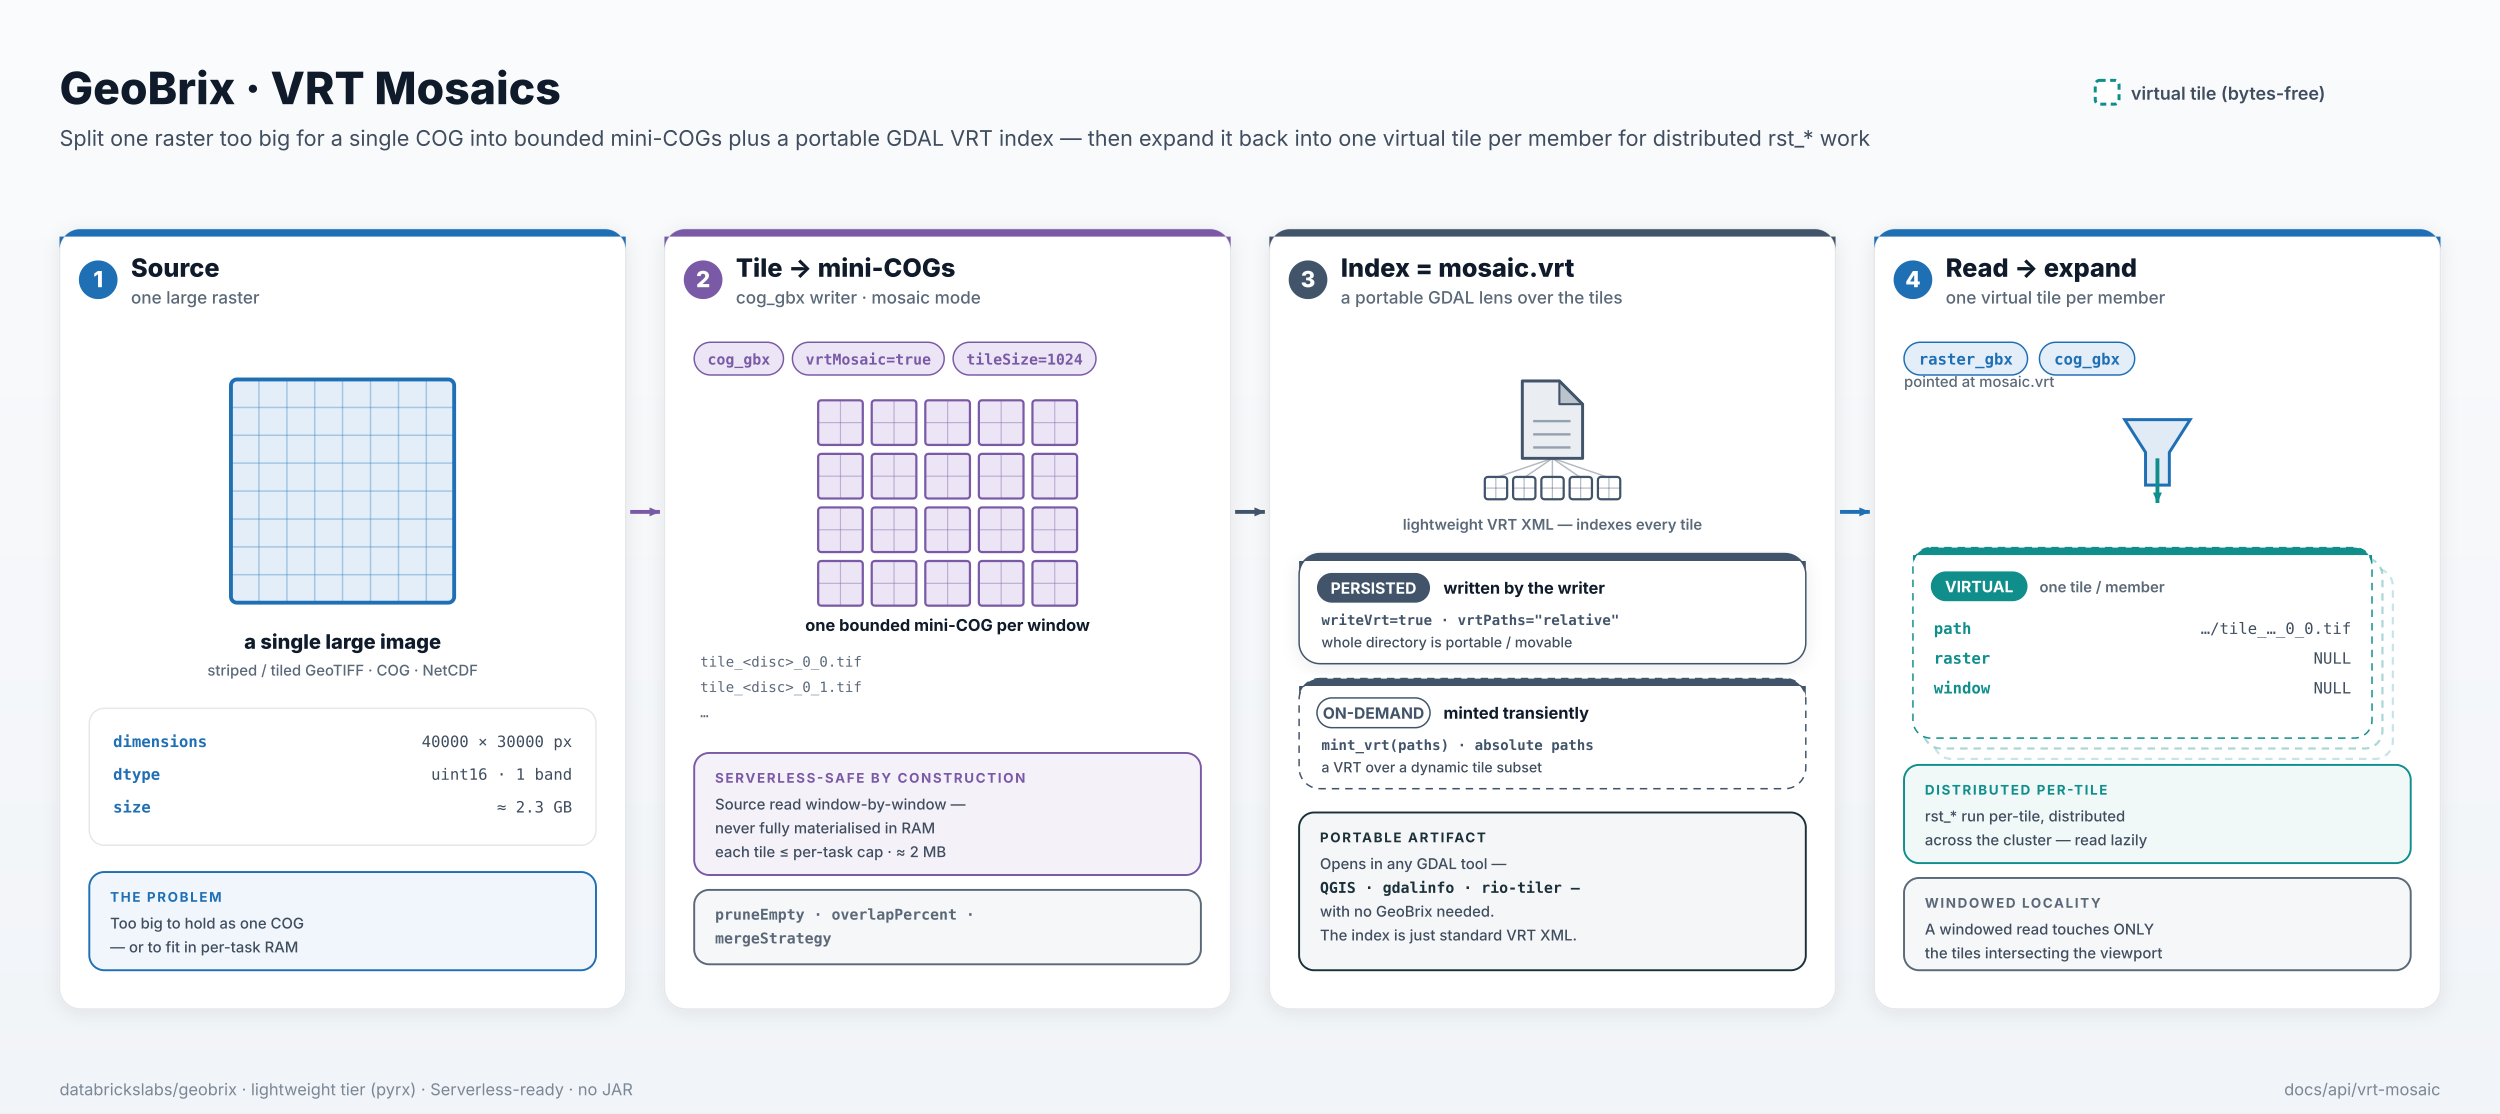
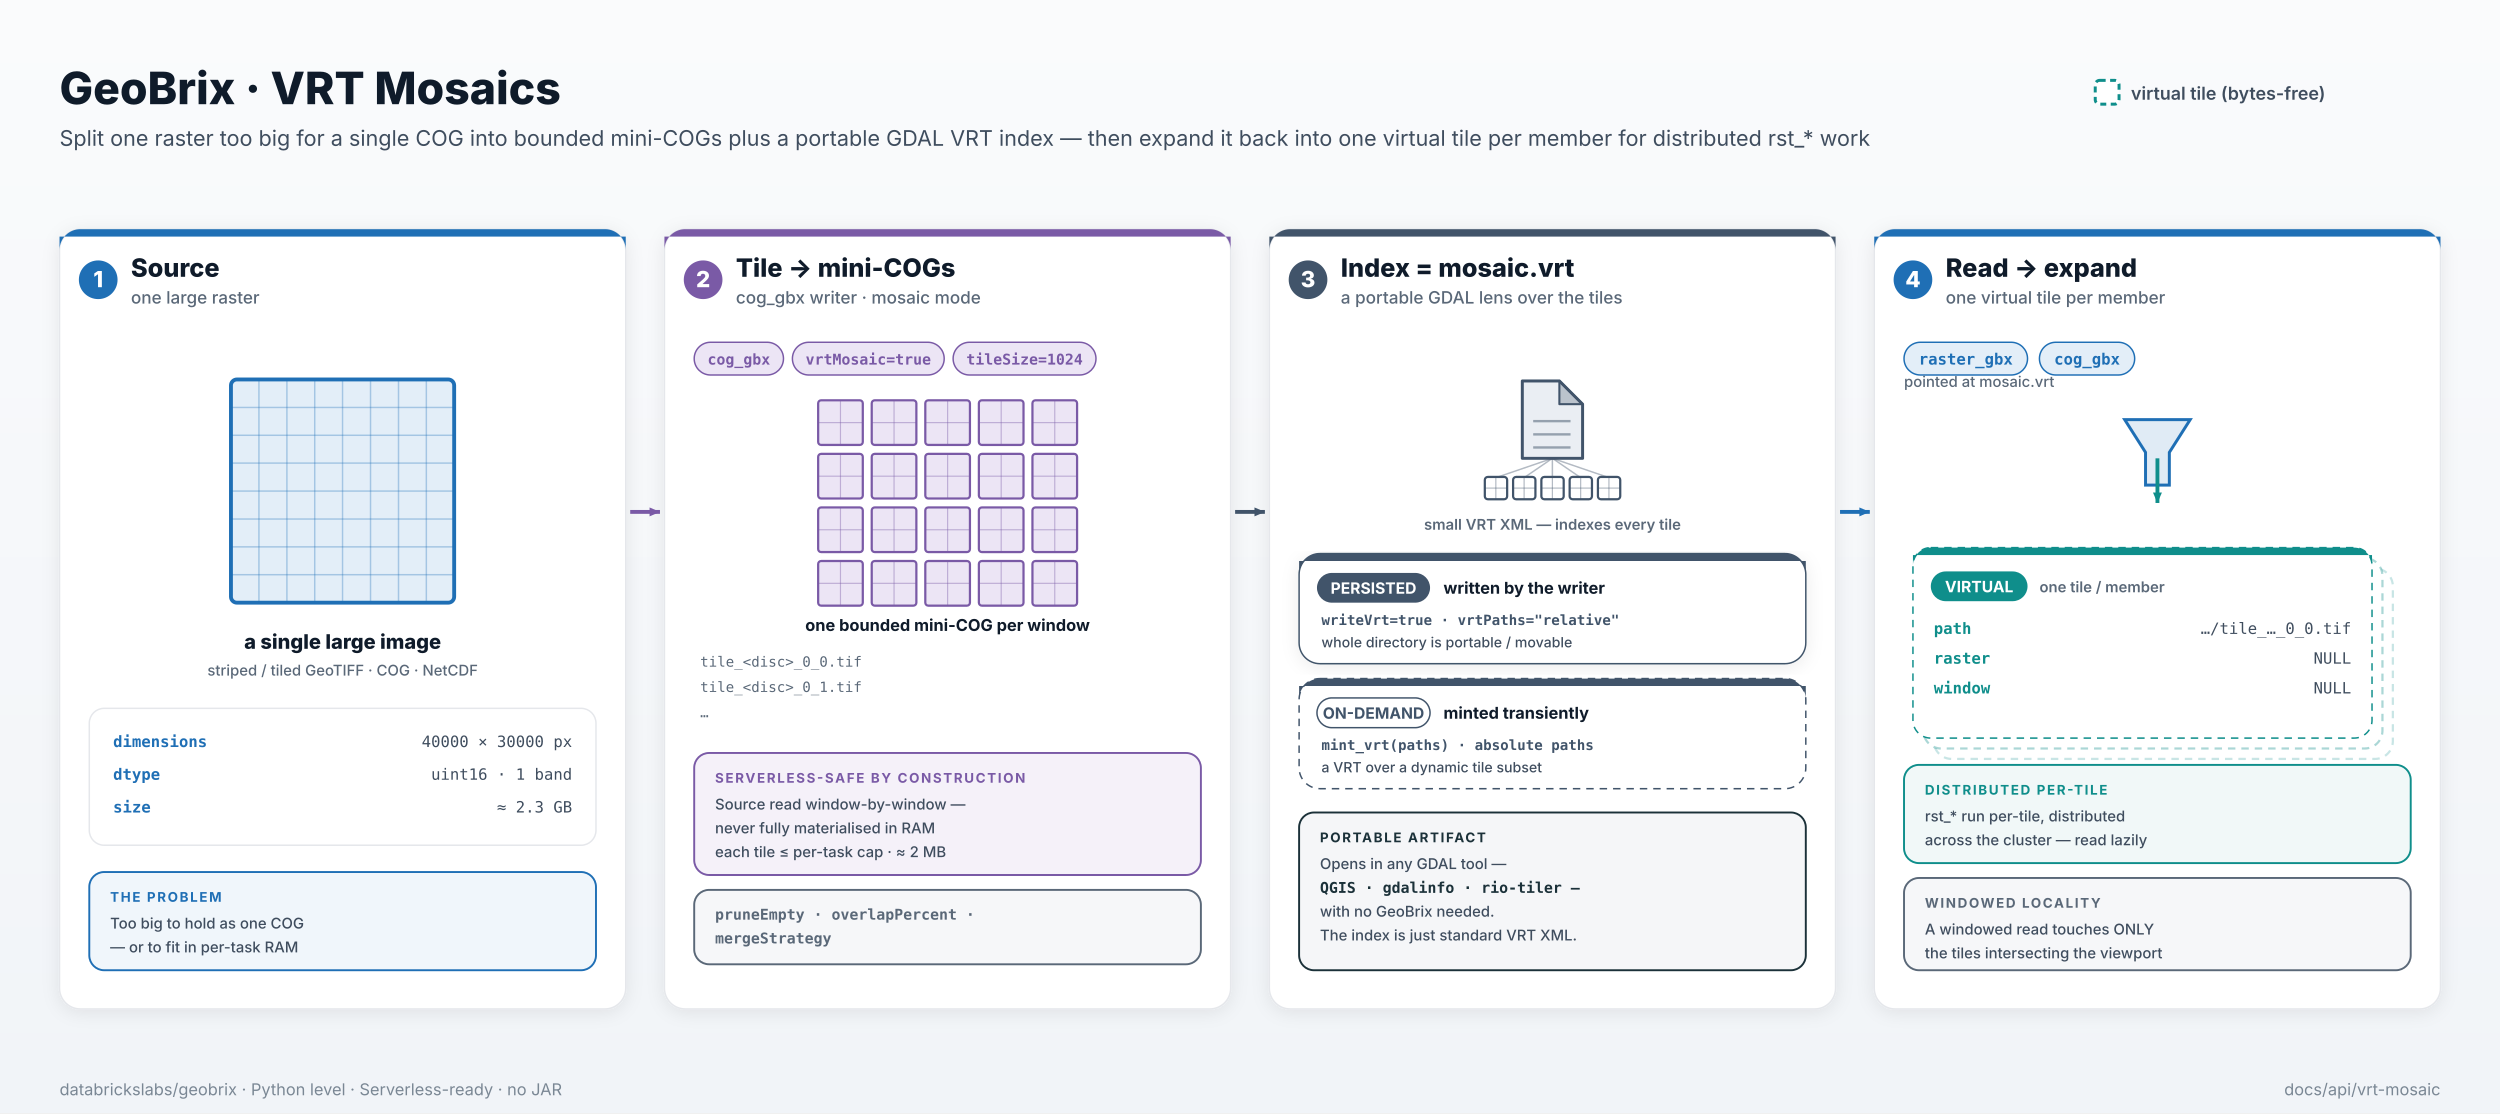
<svg xmlns="http://www.w3.org/2000/svg" viewBox="0 0 1680 748" width="1680" height="748" style="font-family: Inter, -apple-system, system-ui, sans-serif;">
  <defs>
    <filter id="card-shadow" x="-5%" y="-5%" width="110%" height="115%">
      <feDropShadow dx="0" dy="2" stdDeviation="6" flood-color="#0F1B2A" flood-opacity="0.08" />
    </filter>
    <linearGradient id="bg" x1="0" y1="0" x2="0" y2="1">
      <stop offset="0" stop-color="#FAFBFC" />
      <stop offset="1" stop-color="#F1F4F8" />
    </linearGradient>
    <marker id="arrow" markerWidth="10" markerHeight="10" refX="7" refY="3" orient="auto" markerUnits="userSpaceOnUse">
      <path d="M0,0 L7,3 L0,6 Z" fill="#5A6878" />
    </marker>
    <marker id="arrow-tile" markerWidth="10" markerHeight="10" refX="7" refY="3" orient="auto" markerUnits="userSpaceOnUse">
      <path d="M0,0 L7,3 L0,6 Z" fill="#7A5AA6" />
    </marker>
    <marker id="arrow-index" markerWidth="10" markerHeight="10" refX="7" refY="3" orient="auto" markerUnits="userSpaceOnUse">
      <path d="M0,0 L7,3 L0,6 Z" fill="#41546A" />
    </marker>
    <marker id="arrow-read" markerWidth="10" markerHeight="10" refX="7" refY="3" orient="auto" markerUnits="userSpaceOnUse">
      <path d="M0,0 L7,3 L0,6 Z" fill="#1F6FB5" />
    </marker>
    <marker id="arrow-teal" markerWidth="10" markerHeight="10" refX="7" refY="3" orient="auto" markerUnits="userSpaceOnUse">
      <path d="M0,0 L7,3 L0,6 Z" fill="#0F8E8B" />
    </marker>
  </defs>
  <rect x="0" y="0" width="1680" height="748" fill="url(#bg)" />
  <text x="40" y="70" font-family="Inter, -apple-system, system-ui, sans-serif" font-size="30" font-weight="800" fill="#0F1B2A" text-anchor="start">GeoBrix · VRT Mosaics</text>
  <text x="40" y="98" font-family="Inter, -apple-system, system-ui, sans-serif" font-size="14.5" font-weight="400" fill="#3F4D5E" text-anchor="start">Split one raster too big for a single COG into bounded mini-COGs plus a portable GDAL VRT index — then expand it back into one virtual tile per member for distributed rst_* work</text>
  <rect x="1408" y="54" width="16" height="16" rx="3" fill="#FFFFFF" stroke="#0F8E8B" stroke-width="2" stroke-dasharray="4 3" />
  <text x="1432" y="67" font-family="Inter, -apple-system, system-ui, sans-serif" font-size="12" font-weight="600" fill="#3F4D5E" text-anchor="start">virtual tile (bytes-free)</text>
  <rect x="40" y="154" rx="14" ry="14" width="380.5" height="524" fill="#FFFFFF" stroke="#E5E7EB" stroke-width="1" filter="url(#card-shadow)" />
  <path d="M 40 168 A 14 14 0 0 1 54 154 H 406.5 A 14 14 0 0 1 420.5 168 V 159 H 40 Z" fill="#1F6FB5" />
  <circle cx="66" cy="188" r="13" fill="#1F6FB5" />
  <text x="66" y="193" font-family="Inter, -apple-system, system-ui, sans-serif" font-size="15" font-weight="800" fill="#FFFFFF" text-anchor="middle">1</text>
  <text x="88" y="186" font-family="Inter, -apple-system, system-ui, sans-serif" font-size="17" font-weight="800" fill="#0F1B2A" text-anchor="start">Source</text>
  <text x="88" y="204" font-family="Inter, -apple-system, system-ui, sans-serif" font-size="11.5" font-weight="500" fill="#5A6878" text-anchor="start">one large raster</text>
  <rect x="155.2" y="255.0" width="150" height="150" rx="4" fill="#E3EEF8" stroke="#1F6FB5" stroke-width="2.6" />
  <line x1="174.0" y1="255.0" x2="174.0" y2="405.0" stroke="#1F6FB5" stroke-width="1" stroke-opacity="0.32" />
  <line x1="155.2" y1="273.8" x2="305.2" y2="273.8" stroke="#1F6FB5" stroke-width="1" stroke-opacity="0.32" />
  <line x1="192.8" y1="255.0" x2="192.8" y2="405.0" stroke="#1F6FB5" stroke-width="1" stroke-opacity="0.32" />
  <line x1="155.2" y1="292.5" x2="305.2" y2="292.5" stroke="#1F6FB5" stroke-width="1" stroke-opacity="0.32" />
  <line x1="211.5" y1="255.0" x2="211.5" y2="405.0" stroke="#1F6FB5" stroke-width="1" stroke-opacity="0.32" />
  <line x1="155.2" y1="311.2" x2="305.2" y2="311.2" stroke="#1F6FB5" stroke-width="1" stroke-opacity="0.32" />
  <line x1="230.2" y1="255.0" x2="230.2" y2="405.0" stroke="#1F6FB5" stroke-width="1" stroke-opacity="0.32" />
  <line x1="155.2" y1="330.0" x2="305.2" y2="330.0" stroke="#1F6FB5" stroke-width="1" stroke-opacity="0.32" />
  <line x1="249.0" y1="255.0" x2="249.0" y2="405.0" stroke="#1F6FB5" stroke-width="1" stroke-opacity="0.32" />
  <line x1="155.2" y1="348.8" x2="305.2" y2="348.8" stroke="#1F6FB5" stroke-width="1" stroke-opacity="0.32" />
  <line x1="267.8" y1="255.0" x2="267.8" y2="405.0" stroke="#1F6FB5" stroke-width="1" stroke-opacity="0.32" />
  <line x1="155.2" y1="367.5" x2="305.2" y2="367.5" stroke="#1F6FB5" stroke-width="1" stroke-opacity="0.32" />
  <line x1="286.5" y1="255.0" x2="286.5" y2="405.0" stroke="#1F6FB5" stroke-width="1" stroke-opacity="0.32" />
  <line x1="155.2" y1="386.2" x2="305.2" y2="386.2" stroke="#1F6FB5" stroke-width="1" stroke-opacity="0.32" />
  <text x="230.25" y="436" font-family="Inter, -apple-system, system-ui, sans-serif" font-size="13.5" font-weight="800" fill="#0F1B2A" text-anchor="middle">a single large image</text>
  <text x="230.25" y="454" font-family="Inter, -apple-system, system-ui, sans-serif" font-size="10" font-weight="500" fill="#5A6878" text-anchor="middle">striped / tiled GeoTIFF · COG · NetCDF</text>
  <rect x="60" y="476" rx="10" ry="10" width="340.5" height="92" fill="#FFFFFF" stroke="#E5E7EB" stroke-width="1" />
  <text x="76" y="502" font-family="ui-monospace, SFMono-Regular, Menlo, Consolas, monospace" font-size="10.5" font-weight="700" fill="#1F6FB5" text-anchor="start">dimensions</text>
  <text x="384.5" y="502" font-family="ui-monospace, SFMono-Regular, Menlo, Consolas, monospace" font-size="10.5" font-weight="500" fill="#3F4D5E" text-anchor="end">40000 × 30000 px</text>
  <text x="76" y="524" font-family="ui-monospace, SFMono-Regular, Menlo, Consolas, monospace" font-size="10.5" font-weight="700" fill="#1F6FB5" text-anchor="start">dtype</text>
  <text x="384.5" y="524" font-family="ui-monospace, SFMono-Regular, Menlo, Consolas, monospace" font-size="10.5" font-weight="500" fill="#3F4D5E" text-anchor="end">uint16 · 1 band</text>
  <text x="76" y="546" font-family="ui-monospace, SFMono-Regular, Menlo, Consolas, monospace" font-size="10.5" font-weight="700" fill="#1F6FB5" text-anchor="start">size</text>
  <text x="384.5" y="546" font-family="ui-monospace, SFMono-Regular, Menlo, Consolas, monospace" font-size="10.5" font-weight="500" fill="#3F4D5E" text-anchor="end">≈ 2.3 GB</text>
  <rect x="60" y="586" width="340.5" height="66" rx="10" fill="#E3EEF8" fill-opacity="0.5" stroke="#1F6FB5" stroke-width="1.3" />
  <text x="74" y="606" font-family="Inter, -apple-system, system-ui, sans-serif" font-size="9" font-weight="700" fill="#1F6FB5" text-anchor="start" letter-spacing="1.1">THE PROBLEM</text>
  <text x="74" y="624" font-family="Inter, -apple-system, system-ui, sans-serif" font-size="10" font-weight="500" fill="#3F4D5E" text-anchor="start">Too big to hold as one COG</text>
  <text x="74" y="640" font-family="Inter, -apple-system, system-ui, sans-serif" font-size="10" font-weight="500" fill="#3F4D5E" text-anchor="start">— or to fit in per-task RAM</text>
  <rect x="446.5" y="154" rx="14" ry="14" width="380.5" height="524" fill="#FFFFFF" stroke="#E5E7EB" stroke-width="1" filter="url(#card-shadow)" />
  <path d="M 446.5 168 A 14 14 0 0 1 460.5 154 H 813.0 A 14 14 0 0 1 827.0 168 V 159 H 446.5 Z" fill="#7A5AA6" />
  <circle cx="472.5" cy="188" r="13" fill="#7A5AA6" />
  <text x="472.5" y="193" font-family="Inter, -apple-system, system-ui, sans-serif" font-size="15" font-weight="800" fill="#FFFFFF" text-anchor="middle">2</text>
  <text x="494.5" y="186" font-family="Inter, -apple-system, system-ui, sans-serif" font-size="17" font-weight="800" fill="#0F1B2A" text-anchor="start">Tile → mini-COGs</text>
  <text x="494.5" y="204" font-family="Inter, -apple-system, system-ui, sans-serif" font-size="11.5" font-weight="500" fill="#5A6878" text-anchor="start">cog_gbx writer · mosaic mode</text>
  <rect x="466.5" y="230" rx="11" ry="11" width="60" height="22" fill="#ECE5F5" stroke="#7A5AA6" stroke-width="1" />
  <text x="496.5" y="245.0" text-anchor="middle" font-family="ui-monospace, SFMono-Regular, Menlo, Consolas, monospace" font-size="10" font-weight="700" fill="#7A5AA6">cog_gbx</text>
  <rect x="532.5" y="230" rx="11" ry="11" width="102" height="22" fill="#ECE5F5" stroke="#7A5AA6" stroke-width="1" />
  <text x="583.5" y="245.0" text-anchor="middle" font-family="ui-monospace, SFMono-Regular, Menlo, Consolas, monospace" font-size="10" font-weight="700" fill="#7A5AA6">vrtMosaic=true</text>
  <rect x="640.5" y="230" rx="11" ry="11" width="96" height="22" fill="#ECE5F5" stroke="#7A5AA6" stroke-width="1" />
  <text x="688.5" y="245.0" text-anchor="middle" font-family="ui-monospace, SFMono-Regular, Menlo, Consolas, monospace" font-size="10" font-weight="700" fill="#7A5AA6">tileSize=1024</text>
  <rect x="549.8" y="269.0" width="30" height="30" rx="2" fill="#ECE5F5" stroke="#7A5AA6" stroke-width="1.5" />
  <line x1="564.8" y1="269.0" x2="564.8" y2="299.0" stroke="#7A5AA6" stroke-width="0.8" stroke-opacity="0.4" />
  <line x1="549.8" y1="284.0" x2="579.8" y2="284.0" stroke="#7A5AA6" stroke-width="0.8" stroke-opacity="0.4" />
  <rect x="585.8" y="269.0" width="30" height="30" rx="2" fill="#ECE5F5" stroke="#7A5AA6" stroke-width="1.5" />
  <line x1="600.8" y1="269.0" x2="600.8" y2="299.0" stroke="#7A5AA6" stroke-width="0.8" stroke-opacity="0.4" />
  <line x1="585.8" y1="284.0" x2="615.8" y2="284.0" stroke="#7A5AA6" stroke-width="0.8" stroke-opacity="0.4" />
  <rect x="621.8" y="269.0" width="30" height="30" rx="2" fill="#ECE5F5" stroke="#7A5AA6" stroke-width="1.5" />
  <line x1="636.8" y1="269.0" x2="636.8" y2="299.0" stroke="#7A5AA6" stroke-width="0.8" stroke-opacity="0.4" />
  <line x1="621.8" y1="284.0" x2="651.8" y2="284.0" stroke="#7A5AA6" stroke-width="0.8" stroke-opacity="0.4" />
  <rect x="657.8" y="269.0" width="30" height="30" rx="2" fill="#ECE5F5" stroke="#7A5AA6" stroke-width="1.5" />
  <line x1="672.8" y1="269.0" x2="672.8" y2="299.0" stroke="#7A5AA6" stroke-width="0.8" stroke-opacity="0.4" />
  <line x1="657.8" y1="284.0" x2="687.8" y2="284.0" stroke="#7A5AA6" stroke-width="0.8" stroke-opacity="0.4" />
  <rect x="693.8" y="269.0" width="30" height="30" rx="2" fill="#ECE5F5" stroke="#7A5AA6" stroke-width="1.5" />
  <line x1="708.8" y1="269.0" x2="708.8" y2="299.0" stroke="#7A5AA6" stroke-width="0.8" stroke-opacity="0.4" />
  <line x1="693.8" y1="284.0" x2="723.8" y2="284.0" stroke="#7A5AA6" stroke-width="0.8" stroke-opacity="0.4" />
  <rect x="549.8" y="305.0" width="30" height="30" rx="2" fill="#ECE5F5" stroke="#7A5AA6" stroke-width="1.5" />
  <line x1="564.8" y1="305.0" x2="564.8" y2="335.0" stroke="#7A5AA6" stroke-width="0.8" stroke-opacity="0.4" />
  <line x1="549.8" y1="320.0" x2="579.8" y2="320.0" stroke="#7A5AA6" stroke-width="0.8" stroke-opacity="0.4" />
  <rect x="585.8" y="305.0" width="30" height="30" rx="2" fill="#ECE5F5" stroke="#7A5AA6" stroke-width="1.5" />
  <line x1="600.8" y1="305.0" x2="600.8" y2="335.0" stroke="#7A5AA6" stroke-width="0.8" stroke-opacity="0.4" />
  <line x1="585.8" y1="320.0" x2="615.8" y2="320.0" stroke="#7A5AA6" stroke-width="0.8" stroke-opacity="0.4" />
  <rect x="621.8" y="305.0" width="30" height="30" rx="2" fill="#ECE5F5" stroke="#7A5AA6" stroke-width="1.5" />
  <line x1="636.8" y1="305.0" x2="636.8" y2="335.0" stroke="#7A5AA6" stroke-width="0.8" stroke-opacity="0.4" />
  <line x1="621.8" y1="320.0" x2="651.8" y2="320.0" stroke="#7A5AA6" stroke-width="0.8" stroke-opacity="0.4" />
  <rect x="657.8" y="305.0" width="30" height="30" rx="2" fill="#ECE5F5" stroke="#7A5AA6" stroke-width="1.5" />
  <line x1="672.8" y1="305.0" x2="672.8" y2="335.0" stroke="#7A5AA6" stroke-width="0.8" stroke-opacity="0.4" />
  <line x1="657.8" y1="320.0" x2="687.8" y2="320.0" stroke="#7A5AA6" stroke-width="0.8" stroke-opacity="0.4" />
  <rect x="693.8" y="305.0" width="30" height="30" rx="2" fill="#ECE5F5" stroke="#7A5AA6" stroke-width="1.5" />
  <line x1="708.8" y1="305.0" x2="708.8" y2="335.0" stroke="#7A5AA6" stroke-width="0.8" stroke-opacity="0.4" />
  <line x1="693.8" y1="320.0" x2="723.8" y2="320.0" stroke="#7A5AA6" stroke-width="0.8" stroke-opacity="0.4" />
  <rect x="549.8" y="341.0" width="30" height="30" rx="2" fill="#ECE5F5" stroke="#7A5AA6" stroke-width="1.5" />
  <line x1="564.8" y1="341.0" x2="564.8" y2="371.0" stroke="#7A5AA6" stroke-width="0.8" stroke-opacity="0.4" />
  <line x1="549.8" y1="356.0" x2="579.8" y2="356.0" stroke="#7A5AA6" stroke-width="0.8" stroke-opacity="0.4" />
  <rect x="585.8" y="341.0" width="30" height="30" rx="2" fill="#ECE5F5" stroke="#7A5AA6" stroke-width="1.5" />
  <line x1="600.8" y1="341.0" x2="600.8" y2="371.0" stroke="#7A5AA6" stroke-width="0.8" stroke-opacity="0.4" />
  <line x1="585.8" y1="356.0" x2="615.8" y2="356.0" stroke="#7A5AA6" stroke-width="0.8" stroke-opacity="0.4" />
  <rect x="621.8" y="341.0" width="30" height="30" rx="2" fill="#ECE5F5" stroke="#7A5AA6" stroke-width="1.5" />
  <line x1="636.8" y1="341.0" x2="636.8" y2="371.0" stroke="#7A5AA6" stroke-width="0.8" stroke-opacity="0.4" />
  <line x1="621.8" y1="356.0" x2="651.8" y2="356.0" stroke="#7A5AA6" stroke-width="0.8" stroke-opacity="0.4" />
  <rect x="657.8" y="341.0" width="30" height="30" rx="2" fill="#ECE5F5" stroke="#7A5AA6" stroke-width="1.5" />
  <line x1="672.8" y1="341.0" x2="672.8" y2="371.0" stroke="#7A5AA6" stroke-width="0.8" stroke-opacity="0.4" />
  <line x1="657.8" y1="356.0" x2="687.8" y2="356.0" stroke="#7A5AA6" stroke-width="0.8" stroke-opacity="0.4" />
  <rect x="693.8" y="341.0" width="30" height="30" rx="2" fill="#ECE5F5" stroke="#7A5AA6" stroke-width="1.5" />
  <line x1="708.8" y1="341.0" x2="708.8" y2="371.0" stroke="#7A5AA6" stroke-width="0.8" stroke-opacity="0.4" />
  <line x1="693.8" y1="356.0" x2="723.8" y2="356.0" stroke="#7A5AA6" stroke-width="0.8" stroke-opacity="0.4" />
  <rect x="549.8" y="377.0" width="30" height="30" rx="2" fill="#ECE5F5" stroke="#7A5AA6" stroke-width="1.5" />
  <line x1="564.8" y1="377.0" x2="564.8" y2="407.0" stroke="#7A5AA6" stroke-width="0.8" stroke-opacity="0.4" />
  <line x1="549.8" y1="392.0" x2="579.8" y2="392.0" stroke="#7A5AA6" stroke-width="0.8" stroke-opacity="0.4" />
  <rect x="585.8" y="377.0" width="30" height="30" rx="2" fill="#ECE5F5" stroke="#7A5AA6" stroke-width="1.5" />
  <line x1="600.8" y1="377.0" x2="600.8" y2="407.0" stroke="#7A5AA6" stroke-width="0.8" stroke-opacity="0.4" />
  <line x1="585.8" y1="392.0" x2="615.8" y2="392.0" stroke="#7A5AA6" stroke-width="0.8" stroke-opacity="0.4" />
  <rect x="621.8" y="377.0" width="30" height="30" rx="2" fill="#ECE5F5" stroke="#7A5AA6" stroke-width="1.5" />
  <line x1="636.8" y1="377.0" x2="636.8" y2="407.0" stroke="#7A5AA6" stroke-width="0.8" stroke-opacity="0.4" />
  <line x1="621.8" y1="392.0" x2="651.8" y2="392.0" stroke="#7A5AA6" stroke-width="0.8" stroke-opacity="0.4" />
  <rect x="657.8" y="377.0" width="30" height="30" rx="2" fill="#ECE5F5" stroke="#7A5AA6" stroke-width="1.5" />
  <line x1="672.8" y1="377.0" x2="672.8" y2="407.0" stroke="#7A5AA6" stroke-width="0.8" stroke-opacity="0.4" />
  <line x1="657.8" y1="392.0" x2="687.8" y2="392.0" stroke="#7A5AA6" stroke-width="0.8" stroke-opacity="0.4" />
  <rect x="693.8" y="377.0" width="30" height="30" rx="2" fill="#ECE5F5" stroke="#7A5AA6" stroke-width="1.5" />
  <line x1="708.8" y1="377.0" x2="708.8" y2="407.0" stroke="#7A5AA6" stroke-width="0.8" stroke-opacity="0.4" />
  <line x1="693.8" y1="392.0" x2="723.8" y2="392.0" stroke="#7A5AA6" stroke-width="0.8" stroke-opacity="0.4" />
  <text x="636.75" y="424" font-family="Inter, -apple-system, system-ui, sans-serif" font-size="11" font-weight="700" fill="#0F1B2A" text-anchor="middle">one bounded mini-COG per window</text>
  <text x="470.5" y="448" font-family="ui-monospace, SFMono-Regular, Menlo, Consolas, monospace" font-size="9.5" font-weight="500" fill="#5A6878" text-anchor="start">tile_&lt;disc&gt;_0_0.tif</text>
  <text x="470.5" y="465" font-family="ui-monospace, SFMono-Regular, Menlo, Consolas, monospace" font-size="9.5" font-weight="500" fill="#5A6878" text-anchor="start">tile_&lt;disc&gt;_0_1.tif</text>
  <text x="470.5" y="482" font-family="ui-monospace, SFMono-Regular, Menlo, Consolas, monospace" font-size="9.5" font-weight="500" fill="#5A6878" text-anchor="start">…</text>
  <rect x="466.5" y="506" width="340.5" height="82" rx="10" fill="#ECE5F5" fill-opacity="0.5" stroke="#7A5AA6" stroke-width="1.3" />
  <text x="480.5" y="526" font-family="Inter, -apple-system, system-ui, sans-serif" font-size="9" font-weight="700" fill="#7A5AA6" text-anchor="start" letter-spacing="1.1">SERVERLESS-SAFE BY CONSTRUCTION</text>
  <text x="480.5" y="544" font-family="Inter, -apple-system, system-ui, sans-serif" font-size="10" font-weight="500" fill="#3F4D5E" text-anchor="start">Source read window-by-window —</text>
  <text x="480.5" y="560" font-family="Inter, -apple-system, system-ui, sans-serif" font-size="10" font-weight="500" fill="#3F4D5E" text-anchor="start">never fully materialised in RAM</text>
  <text x="480.5" y="576" font-family="Inter, -apple-system, system-ui, sans-serif" font-size="10" font-weight="500" fill="#3F4D5E" text-anchor="start">each tile ≤ per-task cap · ≈ 2 MB</text>
  <rect x="466.5" y="598" width="340.5" height="50" rx="10" fill="#EEF1F5" fill-opacity="0.5" stroke="#5A6878" stroke-width="1.3" />
  <text x="480.5" y="618" font-family="ui-monospace, SFMono-Regular, Menlo, Consolas, monospace" font-size="10" font-weight="600" fill="#5A6878" text-anchor="start">pruneEmpty · overlapPercent ·</text>
  <text x="480.5" y="634" font-family="ui-monospace, SFMono-Regular, Menlo, Consolas, monospace" font-size="10" font-weight="600" fill="#5A6878" text-anchor="start">mergeStrategy</text>
  <rect x="853.0" y="154" rx="14" ry="14" width="380.5" height="524" fill="#FFFFFF" stroke="#E5E7EB" stroke-width="1" filter="url(#card-shadow)" />
  <path d="M 853.0 168 A 14 14 0 0 1 867.0 154 H 1219.5 A 14 14 0 0 1 1233.5 168 V 159 H 853.0 Z" fill="#41546A" />
  <circle cx="879.0" cy="188" r="13" fill="#41546A" />
  <text x="879.0" y="193" font-family="Inter, -apple-system, system-ui, sans-serif" font-size="15" font-weight="800" fill="#FFFFFF" text-anchor="middle">3</text>
  <text x="901.0" y="186" font-family="Inter, -apple-system, system-ui, sans-serif" font-size="17" font-weight="800" fill="#0F1B2A" text-anchor="start">Index = mosaic.vrt</text>
  <text x="901.0" y="204" font-family="Inter, -apple-system, system-ui, sans-serif" font-size="11.5" font-weight="500" fill="#5A6878" text-anchor="start">a portable GDAL lens over the tiles</text>
  <path d="M 1023.0 256.0 H 1047.9 L 1063.5 271.6 V 308.0 H 1023.0 Z" fill="#EAEEF3" stroke="#41546A" stroke-width="2" stroke-linejoin="round" />
  <path d="M 1047.9 256.0 V 271.6 H 1063.5 Z" fill="#41546A" fill-opacity="0.28" stroke="#41546A" stroke-width="1.4" stroke-linejoin="round" />
  <line x1="1030.3" y1="283.0" x2="1055.4" y2="283.0" stroke="#41546A" stroke-width="1.6" stroke-opacity="0.5" />
  <line x1="1030.3" y1="291.9" x2="1055.4" y2="291.9" stroke="#41546A" stroke-width="1.6" stroke-opacity="0.5" />
  <line x1="1030.3" y1="300.7" x2="1055.4" y2="300.7" stroke="#41546A" stroke-width="1.6" stroke-opacity="0.5" />
  <line x1="1043.2" y1="308.0" x2="1005.2" y2="321.0" stroke="#41546A" stroke-width="1" stroke-opacity="0.4" />
  <line x1="1043.2" y1="308.0" x2="1024.2" y2="321.0" stroke="#41546A" stroke-width="1" stroke-opacity="0.4" />
  <line x1="1043.2" y1="308.0" x2="1043.2" y2="321.0" stroke="#41546A" stroke-width="1" stroke-opacity="0.4" />
  <line x1="1043.2" y1="308.0" x2="1062.2" y2="321.0" stroke="#41546A" stroke-width="1" stroke-opacity="0.4" />
  <line x1="1043.2" y1="308.0" x2="1081.2" y2="321.0" stroke="#41546A" stroke-width="1" stroke-opacity="0.4" />
  <rect x="997.8" y="320.5" width="15" height="15" rx="2" fill="#FFFFFF" stroke="#41546A" stroke-width="1.5" />
  <line x1="1005.2" y1="320.5" x2="1005.2" y2="335.5" stroke="#41546A" stroke-width="0.8" stroke-opacity="0.4" />
  <line x1="997.8" y1="328.0" x2="1012.8" y2="328.0" stroke="#41546A" stroke-width="0.8" stroke-opacity="0.4" />
  <rect x="1016.8" y="320.5" width="15" height="15" rx="2" fill="#FFFFFF" stroke="#41546A" stroke-width="1.5" />
  <line x1="1024.2" y1="320.5" x2="1024.2" y2="335.5" stroke="#41546A" stroke-width="0.8" stroke-opacity="0.4" />
  <line x1="1016.8" y1="328.0" x2="1031.8" y2="328.0" stroke="#41546A" stroke-width="0.8" stroke-opacity="0.4" />
  <rect x="1035.8" y="320.5" width="15" height="15" rx="2" fill="#FFFFFF" stroke="#41546A" stroke-width="1.5" />
  <line x1="1043.2" y1="320.5" x2="1043.2" y2="335.5" stroke="#41546A" stroke-width="0.8" stroke-opacity="0.4" />
  <line x1="1035.8" y1="328.0" x2="1050.8" y2="328.0" stroke="#41546A" stroke-width="0.8" stroke-opacity="0.4" />
  <rect x="1054.8" y="320.5" width="15" height="15" rx="2" fill="#FFFFFF" stroke="#41546A" stroke-width="1.5" />
  <line x1="1062.2" y1="320.5" x2="1062.2" y2="335.5" stroke="#41546A" stroke-width="0.8" stroke-opacity="0.4" />
  <line x1="1054.8" y1="328.0" x2="1069.8" y2="328.0" stroke="#41546A" stroke-width="0.8" stroke-opacity="0.4" />
  <rect x="1073.8" y="320.5" width="15" height="15" rx="2" fill="#FFFFFF" stroke="#41546A" stroke-width="1.5" />
  <line x1="1081.2" y1="320.5" x2="1081.2" y2="335.5" stroke="#41546A" stroke-width="0.8" stroke-opacity="0.4" />
  <line x1="1073.8" y1="328.0" x2="1088.8" y2="328.0" stroke="#41546A" stroke-width="0.8" stroke-opacity="0.4" />
-   <text x="1043.25" y="356" font-family="Inter, -apple-system, system-ui, sans-serif" font-size="10" font-weight="600" fill="#5A6878" text-anchor="middle">lightweight VRT XML — indexes every tile</text>
+   <text x="1043.25" y="356" font-family="Inter, -apple-system, system-ui, sans-serif" font-size="10" font-weight="600" fill="#5A6878" text-anchor="middle">small VRT XML — indexes every tile</text>
  <rect x="873.0" y="372" rx="14" ry="14" width="340.5" height="74" fill="#FFFFFF" stroke="#41546A" stroke-width="1" filter="url(#card-shadow)" />
  <path d="M 873.0 386 A 14 14 0 0 1 887.0 372 H 1199.5 A 14 14 0 0 1 1213.5 386 V 377 H 873.0 Z" fill="#41546A" />
  <rect x="885.0" y="385" rx="10" ry="10" width="76" height="20" fill="#41546A" />
  <text x="923.0" y="399.0" text-anchor="middle" font-family="Inter, -apple-system, system-ui, sans-serif" font-size="10.5" font-weight="700" fill="#FFFFFF">PERSISTED</text>
  <text x="970.0" y="399" font-family="Inter, -apple-system, system-ui, sans-serif" font-size="11" font-weight="700" fill="#0F1B2A" text-anchor="start">written by the writer</text>
  <text x="888.0" y="420" font-family="ui-monospace, SFMono-Regular, Menlo, Consolas, monospace" font-size="9.5" font-weight="600" fill="#41546A" text-anchor="start">writeVrt=true · vrtPaths="relative"</text>
  <text x="888.0" y="435" font-family="Inter, -apple-system, system-ui, sans-serif" font-size="9.5" font-weight="500" fill="#3F4D5E" text-anchor="start">whole directory is portable / movable</text>
  <rect x="873.0" y="456" rx="14" ry="14" width="340.5" height="74" fill="#FFFFFF" stroke="#41546A" stroke-width="1" stroke-dasharray="5 4" />
  <path d="M 873.0 470 A 14 14 0 0 1 887.0 456 H 1199.5 A 14 14 0 0 1 1213.5 470 V 461 H 873.0 Z" fill="#41546A" />
  <rect x="885.0" y="469" rx="10" ry="10" width="76" height="20" fill="#FFFFFF" stroke="#41546A" stroke-width="1" />
  <text x="923.0" y="483.0" text-anchor="middle" font-family="Inter, -apple-system, system-ui, sans-serif" font-size="10.5" font-weight="700" fill="#41546A">ON-DEMAND</text>
  <text x="970.0" y="483" font-family="Inter, -apple-system, system-ui, sans-serif" font-size="11" font-weight="700" fill="#0F1B2A" text-anchor="start">minted transiently</text>
  <text x="888.0" y="504" font-family="ui-monospace, SFMono-Regular, Menlo, Consolas, monospace" font-size="9.5" font-weight="600" fill="#41546A" text-anchor="start">mint_vrt(paths) · absolute paths</text>
  <text x="888.0" y="519" font-family="Inter, -apple-system, system-ui, sans-serif" font-size="9.5" font-weight="500" fill="#3F4D5E" text-anchor="start">a VRT over a dynamic tile subset</text>
  <rect x="873.0" y="546" width="340.5" height="106" rx="10" fill="#EDEFF3" fill-opacity="0.5" stroke="#1B3139" stroke-width="1.3" />
  <text x="887.0" y="566" font-family="Inter, -apple-system, system-ui, sans-serif" font-size="9" font-weight="700" fill="#1B3139" text-anchor="start" letter-spacing="1.1">PORTABLE ARTIFACT</text>
  <text x="887.0" y="584" font-family="Inter, -apple-system, system-ui, sans-serif" font-size="10" font-weight="500" fill="#3F4D5E" text-anchor="start">Opens in any GDAL tool —</text>
  <text x="887.0" y="600" font-family="ui-monospace, SFMono-Regular, Menlo, Consolas, monospace" font-size="10" font-weight="600" fill="#1B3139" text-anchor="start">QGIS · gdalinfo · rio-tiler —</text>
  <text x="887.0" y="616" font-family="Inter, -apple-system, system-ui, sans-serif" font-size="10" font-weight="500" fill="#3F4D5E" text-anchor="start">with no GeoBrix needed.</text>
  <text x="887.0" y="632" font-family="Inter, -apple-system, system-ui, sans-serif" font-size="10" font-weight="500" fill="#3F4D5E" text-anchor="start">The index is just standard VRT XML.</text>
  <rect x="1259.5" y="154" rx="14" ry="14" width="380.5" height="524" fill="#FFFFFF" stroke="#E5E7EB" stroke-width="1" filter="url(#card-shadow)" />
  <path d="M 1259.5 168 A 14 14 0 0 1 1273.5 154 H 1626.0 A 14 14 0 0 1 1640.0 168 V 159 H 1259.5 Z" fill="#1F6FB5" />
  <circle cx="1285.5" cy="188" r="13" fill="#1F6FB5" />
  <text x="1285.5" y="193" font-family="Inter, -apple-system, system-ui, sans-serif" font-size="15" font-weight="800" fill="#FFFFFF" text-anchor="middle">4</text>
  <text x="1307.5" y="186" font-family="Inter, -apple-system, system-ui, sans-serif" font-size="17" font-weight="800" fill="#0F1B2A" text-anchor="start">Read → expand</text>
  <text x="1307.5" y="204" font-family="Inter, -apple-system, system-ui, sans-serif" font-size="11.5" font-weight="500" fill="#5A6878" text-anchor="start">one virtual tile per member</text>
  <rect x="1279.5" y="230" rx="11" ry="11" width="83" height="22" fill="#E3EEF8" stroke="#1F6FB5" stroke-width="1" />
  <text x="1321.0" y="245.0" text-anchor="middle" font-family="ui-monospace, SFMono-Regular, Menlo, Consolas, monospace" font-size="10.5" font-weight="700" fill="#1F6FB5">raster_gbx</text>
  <rect x="1370.5" y="230" rx="11" ry="11" width="64" height="22" fill="#E3EEF8" stroke="#1F6FB5" stroke-width="1" />
  <text x="1402.5" y="245.0" text-anchor="middle" font-family="ui-monospace, SFMono-Regular, Menlo, Consolas, monospace" font-size="10.5" font-weight="700" fill="#1F6FB5">cog_gbx</text>
  <text x="1279.5" y="260" font-family="Inter, -apple-system, system-ui, sans-serif" font-size="10" font-weight="500" fill="#5A6878" text-anchor="start">pointed at mosaic.vrt</text>
  <path d="M 1427.8 282.0 L 1471.8 282.0 L 1457.8 304.0 L 1457.8 326.0 L 1441.8 326.0 L 1441.8 304.0 Z" fill="#1F6FB5" fill-opacity="0.14" stroke="#1F6FB5" stroke-width="2" />
  <line x1="1449.8" y1="308.0" x2="1449.8" y2="338.0" stroke="#0F8E8B" stroke-width="2.6" marker-end="url(#arrow-teal)" />
  <rect x="1299.5" y="382" rx="12" ry="12" width="308.5" height="128" fill="#FFFFFF" stroke="#0F8E8B" stroke-width="1.5" stroke-opacity="0.23" stroke-dasharray="5 4" />
  <rect x="1292.5" y="375" rx="12" ry="12" width="308.5" height="128" fill="#FFFFFF" stroke="#0F8E8B" stroke-width="1.5" stroke-opacity="0.35" stroke-dasharray="5 4" />
  <rect x="1285.5" y="368" rx="12" ry="12" width="308.5" height="128" fill="#FFFFFF" stroke="#0F8E8B" stroke-width="1" stroke-dasharray="5 4" />
  <path d="M 1285.5 380 A 12 12 0 0 1 1297.5 368 H 1582.0 A 12 12 0 0 1 1594.0 380 V 373 H 1285.5 Z" fill="#0F8E8B" />
  <rect x="1297.5" y="384" rx="10" ry="10" width="65" height="20" fill="#0F8E8B" />
  <text x="1330.0" y="398.0" text-anchor="middle" font-family="Inter, -apple-system, system-ui, sans-serif" font-size="10.5" font-weight="700" fill="#FFFFFF">VIRTUAL</text>
  <text x="1370.5" y="398" font-family="Inter, -apple-system, system-ui, sans-serif" font-size="10" font-weight="600" fill="#5A6878" text-anchor="start">one tile / member</text>
  <text x="1299.5" y="426" font-family="ui-monospace, SFMono-Regular, Menlo, Consolas, monospace" font-size="10.5" font-weight="700" fill="#0F8E8B" text-anchor="start">path</text>
  <text x="1580.0" y="426" font-family="ui-monospace, SFMono-Regular, Menlo, Consolas, monospace" font-size="10.5" font-weight="500" fill="#3F4D5E" text-anchor="end">…/tile_…_0_0.tif</text>
  <text x="1299.5" y="446" font-family="ui-monospace, SFMono-Regular, Menlo, Consolas, monospace" font-size="10.5" font-weight="700" fill="#0F8E8B" text-anchor="start">raster</text>
  <text x="1580.0" y="446" font-family="ui-monospace, SFMono-Regular, Menlo, Consolas, monospace" font-size="10.5" font-weight="500" fill="#3F4D5E" text-anchor="end">NULL</text>
  <text x="1299.5" y="466" font-family="ui-monospace, SFMono-Regular, Menlo, Consolas, monospace" font-size="10.5" font-weight="700" fill="#0F8E8B" text-anchor="start">window</text>
  <text x="1580.0" y="466" font-family="ui-monospace, SFMono-Regular, Menlo, Consolas, monospace" font-size="10.5" font-weight="500" fill="#3F4D5E" text-anchor="end">NULL</text>
  <rect x="1279.5" y="514" width="340.5" height="66" rx="10" fill="#E4F3F2" fill-opacity="0.5" stroke="#0F8E8B" stroke-width="1.3" />
  <text x="1293.5" y="534" font-family="Inter, -apple-system, system-ui, sans-serif" font-size="9" font-weight="700" fill="#0F8E8B" text-anchor="start" letter-spacing="1.1">DISTRIBUTED PER-TILE</text>
  <text x="1293.5" y="552" font-family="Inter, -apple-system, system-ui, sans-serif" font-size="10" font-weight="500" fill="#3F4D5E" text-anchor="start">rst_* run per-tile, distributed</text>
  <text x="1293.5" y="568" font-family="Inter, -apple-system, system-ui, sans-serif" font-size="10" font-weight="500" fill="#3F4D5E" text-anchor="start">across the cluster — read lazily</text>
  <rect x="1279.5" y="590" width="340.5" height="62" rx="10" fill="#EEF1F5" fill-opacity="0.5" stroke="#5A6878" stroke-width="1.3" />
  <text x="1293.5" y="610" font-family="Inter, -apple-system, system-ui, sans-serif" font-size="9" font-weight="700" fill="#5A6878" text-anchor="start" letter-spacing="1.1">WINDOWED LOCALITY</text>
  <text x="1293.5" y="628" font-family="Inter, -apple-system, system-ui, sans-serif" font-size="10" font-weight="500" fill="#3F4D5E" text-anchor="start">A windowed read touches ONLY</text>
  <text x="1293.5" y="644" font-family="Inter, -apple-system, system-ui, sans-serif" font-size="10" font-weight="500" fill="#3F4D5E" text-anchor="start">the tiles intersecting the viewport</text>
  <line x1="423.5" y1="344" x2="443.5" y2="344" stroke="#7A5AA6" stroke-width="2.6" marker-end="url(#arrow-tile)" />
  <line x1="830.0" y1="344" x2="850.0" y2="344" stroke="#41546A" stroke-width="2.6" marker-end="url(#arrow-index)" />
  <line x1="1236.5" y1="344" x2="1256.5" y2="344" stroke="#1F6FB5" stroke-width="2.6" marker-end="url(#arrow-read)" />
-   <text x="40" y="736" font-family="Inter, -apple-system, system-ui, sans-serif" font-size="11" font-weight="400" fill="#7A8794" text-anchor="start">databrickslabs/geobrix  ·  lightweight tier (pyrx) · Serverless-ready · no JAR</text>
+   <text x="40" y="736" font-family="Inter, -apple-system, system-ui, sans-serif" font-size="11" font-weight="400" fill="#7A8794" text-anchor="start">databrickslabs/geobrix  ·  Python level · Serverless-ready · no JAR</text>
  <text x="1640" y="736" font-family="Inter, -apple-system, system-ui, sans-serif" font-size="11" font-weight="400" fill="#7A8794" text-anchor="end">docs/api/vrt-mosaic</text>
</svg>
